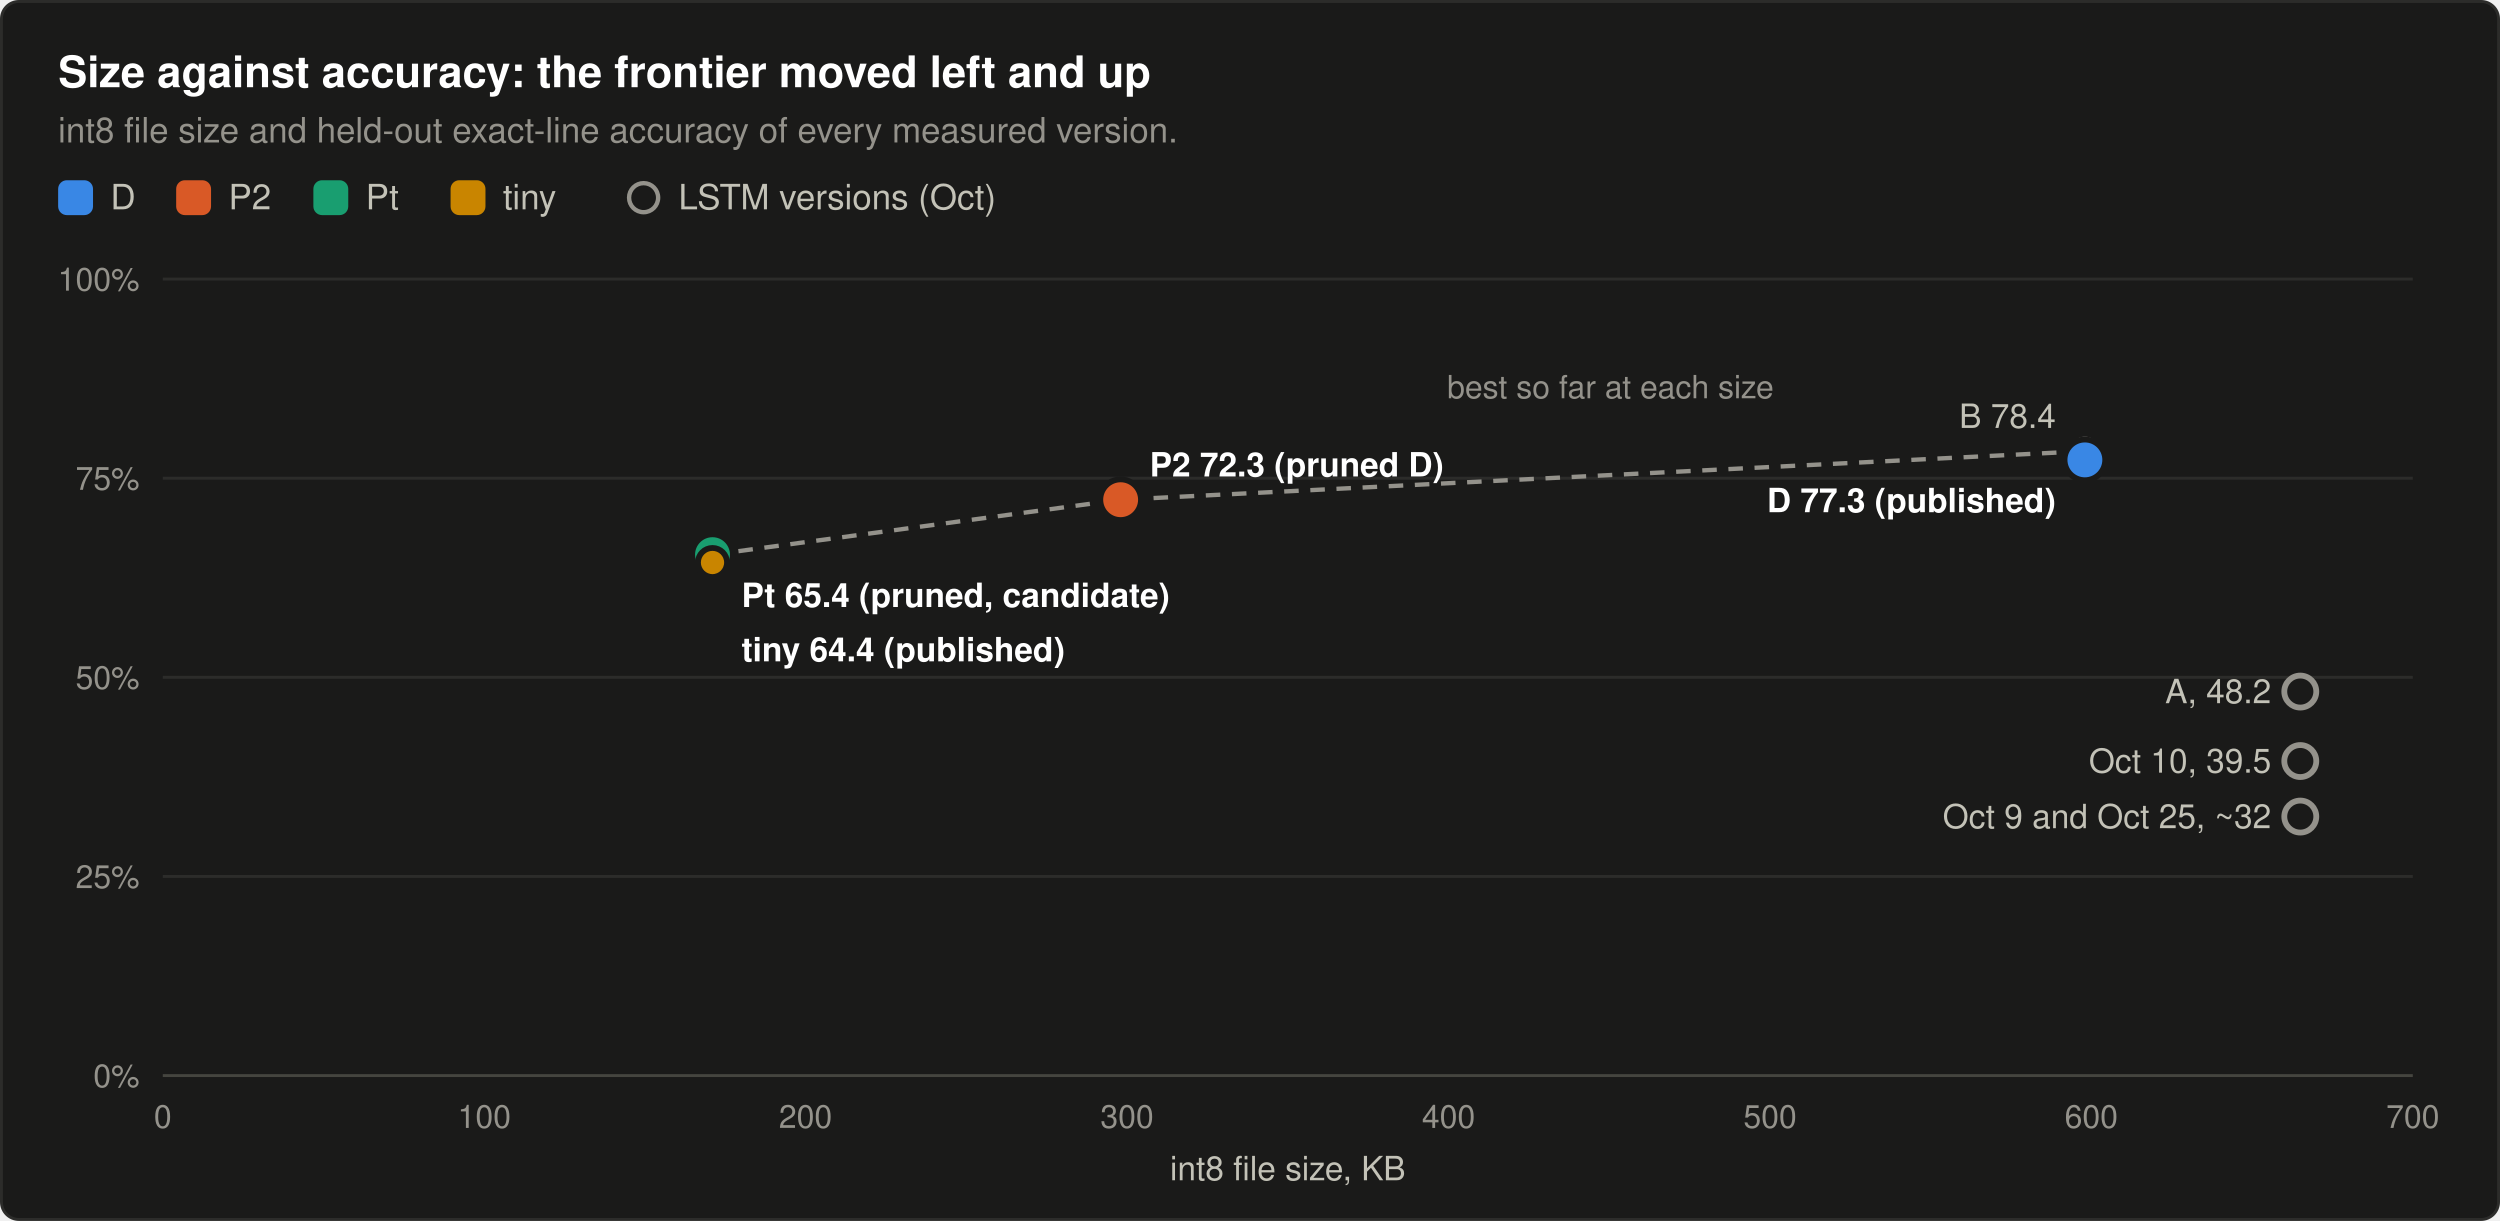
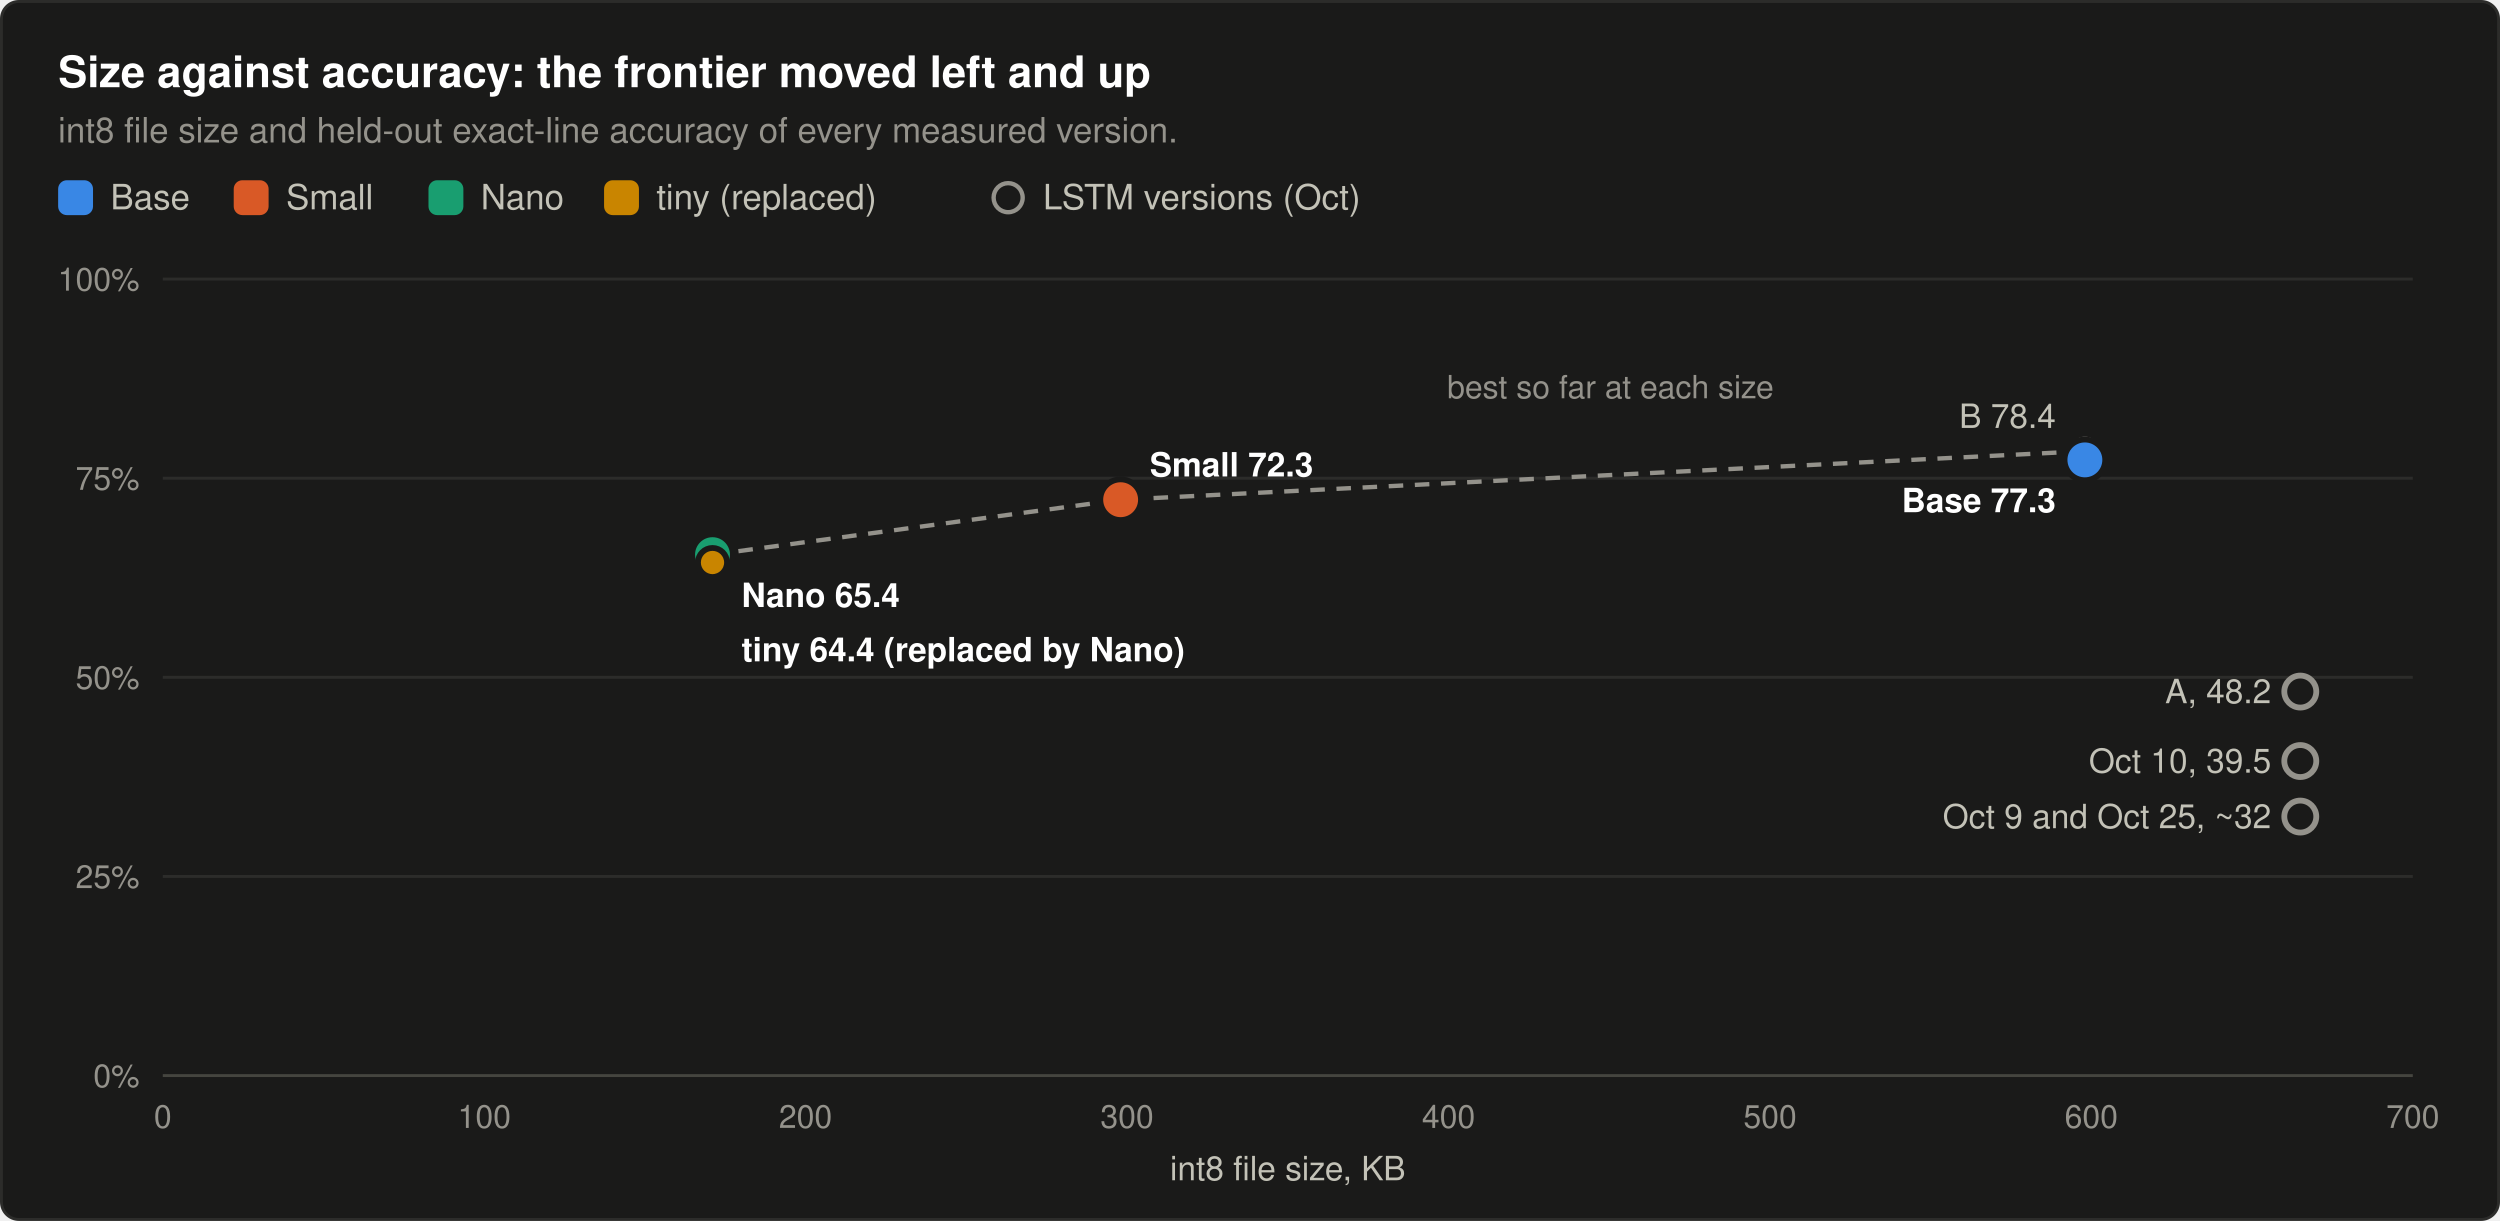
<svg xmlns="http://www.w3.org/2000/svg" viewBox="0 0 860 420" width="860" height="420" font-family="-apple-system, BlinkMacSystemFont, 'Segoe UI', Helvetica, Arial, sans-serif">
  <rect x="0.5" y="0.5" width="859" height="419" rx="6" fill="#1a1a19" stroke="#2c2c2a" />
  <text x="20" y="30" font-size="15" font-weight="600" fill="#ffffff">Size against accuracy: the frontier moved left and up</text>
  <text x="20" y="49" font-size="12" fill="#94928b">int8 file size and held-out exact-line accuracy of every measured version.</text>
  <rect x="20" y="62" width="12" height="12" rx="3" fill="#3987e5" />
-   <text x="38" y="72" font-size="12" fill="#c3c2b7">D</text>
-   <rect x="60.6" y="62" width="12" height="12" rx="3" fill="#d95926" />
-   <text x="78.6" y="72" font-size="12" fill="#c3c2b7">P2</text>
-   <rect x="107.8" y="62" width="12" height="12" rx="3" fill="#199e70" />
-   <text x="125.8" y="72" font-size="12" fill="#c3c2b7">Pt</text>
-   <rect x="155.0" y="62" width="12" height="12" rx="3" fill="#c98500" />
-   <text x="173.0" y="72" font-size="12" fill="#c3c2b7">tiny</text>
-   <circle cx="221.4" cy="68" r="5" fill="#1a1a19" stroke="#94928b" stroke-width="1.5" />
-   <text x="233.4" y="72" font-size="12" fill="#c3c2b7">LSTM versions (Oct)</text>
+   <text x="38" y="72" font-size="12" fill="#c3c2b7">Base</text>
+   <rect x="80.4" y="62" width="12" height="12" rx="3" fill="#d95926" />
+   <text x="98.4" y="72" font-size="12" fill="#c3c2b7">Small</text>
+   <rect x="147.4" y="62" width="12" height="12" rx="3" fill="#199e70" />
+   <text x="165.4" y="72" font-size="12" fill="#c3c2b7">Nano</text>
+   <rect x="207.8" y="62" width="12" height="12" rx="3" fill="#c98500" />
+   <text x="225.8" y="72" font-size="12" fill="#c3c2b7">tiny (replaced)</text>
+   <circle cx="346.8" cy="68" r="5" fill="#1a1a19" stroke="#94928b" stroke-width="1.5" />
+   <text x="358.8" y="72" font-size="12" fill="#c3c2b7">LSTM versions (Oct)</text>
  <line x1="56" x2="830" y1="370.0" y2="370.0" stroke="#45453f" />
  <text x="48" y="374.0" font-size="11" text-anchor="end" fill="#94928b">0%</text>
  <line x1="56" x2="830" y1="301.5" y2="301.5" stroke="#2c2c2a" />
  <text x="48" y="305.5" font-size="11" text-anchor="end" fill="#94928b">25%</text>
  <line x1="56" x2="830" y1="233.0" y2="233.0" stroke="#2c2c2a" />
  <text x="48" y="237.0" font-size="11" text-anchor="end" fill="#94928b">50%</text>
  <line x1="56" x2="830" y1="164.5" y2="164.5" stroke="#2c2c2a" />
  <text x="48" y="168.5" font-size="11" text-anchor="end" fill="#94928b">75%</text>
  <line x1="56" x2="830" y1="96.0" y2="96.0" stroke="#2c2c2a" />
  <text x="48" y="100.0" font-size="11" text-anchor="end" fill="#94928b">100%</text>
  <text x="56.0" y="388" font-size="11" text-anchor="middle" fill="#94928b">0</text>
  <text x="166.6" y="388" font-size="11" text-anchor="middle" fill="#94928b">100</text>
  <text x="277.1" y="388" font-size="11" text-anchor="middle" fill="#94928b">200</text>
  <text x="387.7" y="388" font-size="11" text-anchor="middle" fill="#94928b">300</text>
  <text x="498.3" y="388" font-size="11" text-anchor="middle" fill="#94928b">400</text>
  <text x="608.9" y="388" font-size="11" text-anchor="middle" fill="#94928b">500</text>
  <text x="719.4" y="388" font-size="11" text-anchor="middle" fill="#94928b">600</text>
  <text x="830.0" y="388" font-size="11" text-anchor="middle" fill="#94928b">700</text>
  <text x="443" y="406" font-size="11.5" text-anchor="middle" fill="#c3c2b7">int8 file size, KB</text>
  <path d="M245.1,190.8 L385.5,171.9 L717.2,155.2" fill="none" stroke="#94928b" stroke-width="1.5" stroke-dasharray="5 4" />
  <text x="554" y="137" font-size="11" text-anchor="middle" fill="#94928b">best so far at each size</text>
  <circle cx="717.2" cy="155.2" r="6" fill="#94928b" stroke="#1a1a19" stroke-width="2" />
  <text x="707.2" y="147.2" font-size="11.5" text-anchor="end" font-weight="400" fill="#c3c2b7">B 78.4</text>
  <circle cx="245.1" cy="190.8" r="7" fill="#199e70" stroke="#1a1a19" stroke-width="2" />
-   <text x="255.1" y="208.8" font-size="11.5" text-anchor="start" font-weight="600" fill="#ffffff">Pt 65.4 (pruned, candidate)</text>
+   <text x="255.1" y="208.8" font-size="11.5" text-anchor="start" font-weight="600" fill="#ffffff">Nano 65.4</text>
  <circle cx="245.1" cy="193.5" r="5" fill="#c98500" stroke="#1a1a19" stroke-width="2" />
-   <text x="255.1" y="227.5" font-size="11.5" text-anchor="start" font-weight="600" fill="#ffffff">tiny 64.4 (published)</text>
+   <text x="255.1" y="227.5" font-size="11.5" text-anchor="start" font-weight="600" fill="#ffffff">tiny 64.4 (replaced by Nano)</text>
  <circle cx="385.5" cy="171.9" r="7" fill="#d95926" stroke="#1a1a19" stroke-width="2" />
-   <text x="395.5" y="163.9" font-size="11.5" text-anchor="start" font-weight="600" fill="#ffffff">P2 72.3 (pruned D)</text>
+   <text x="395.5" y="163.9" font-size="11.5" text-anchor="start" font-weight="600" fill="#ffffff">Small 72.3</text>
  <circle cx="717.2" cy="158.2" r="7" fill="#3987e5" stroke="#1a1a19" stroke-width="2" />
-   <text x="707.2" y="176.2" font-size="11.5" text-anchor="end" font-weight="600" fill="#ffffff">D 77.3 (published)</text>
+   <text x="707.2" y="176.2" font-size="11.5" text-anchor="end" font-weight="600" fill="#ffffff">Base 77.3</text>
  <circle cx="791.3" cy="261.8" r="5.5" fill="#1a1a19" stroke="#94928b" stroke-width="2" />
  <text x="781.3" y="265.8" font-size="11.5" text-anchor="end" font-weight="400" fill="#c3c2b7">Oct 10, 39.5</text>
  <circle cx="791.3" cy="237.9" r="5.5" fill="#1a1a19" stroke="#94928b" stroke-width="2" />
  <text x="781.3" y="241.9" font-size="11.5" text-anchor="end" font-weight="400" fill="#c3c2b7">A, 48.2</text>
  <circle cx="791.3" cy="280.9" r="5.5" fill="#1a1a19" stroke="#94928b" stroke-width="2" />
  <text x="781.3" y="284.9" font-size="11.5" text-anchor="end" font-weight="400" fill="#c3c2b7">Oct 9 and Oct 25, ~32</text>
</svg>
